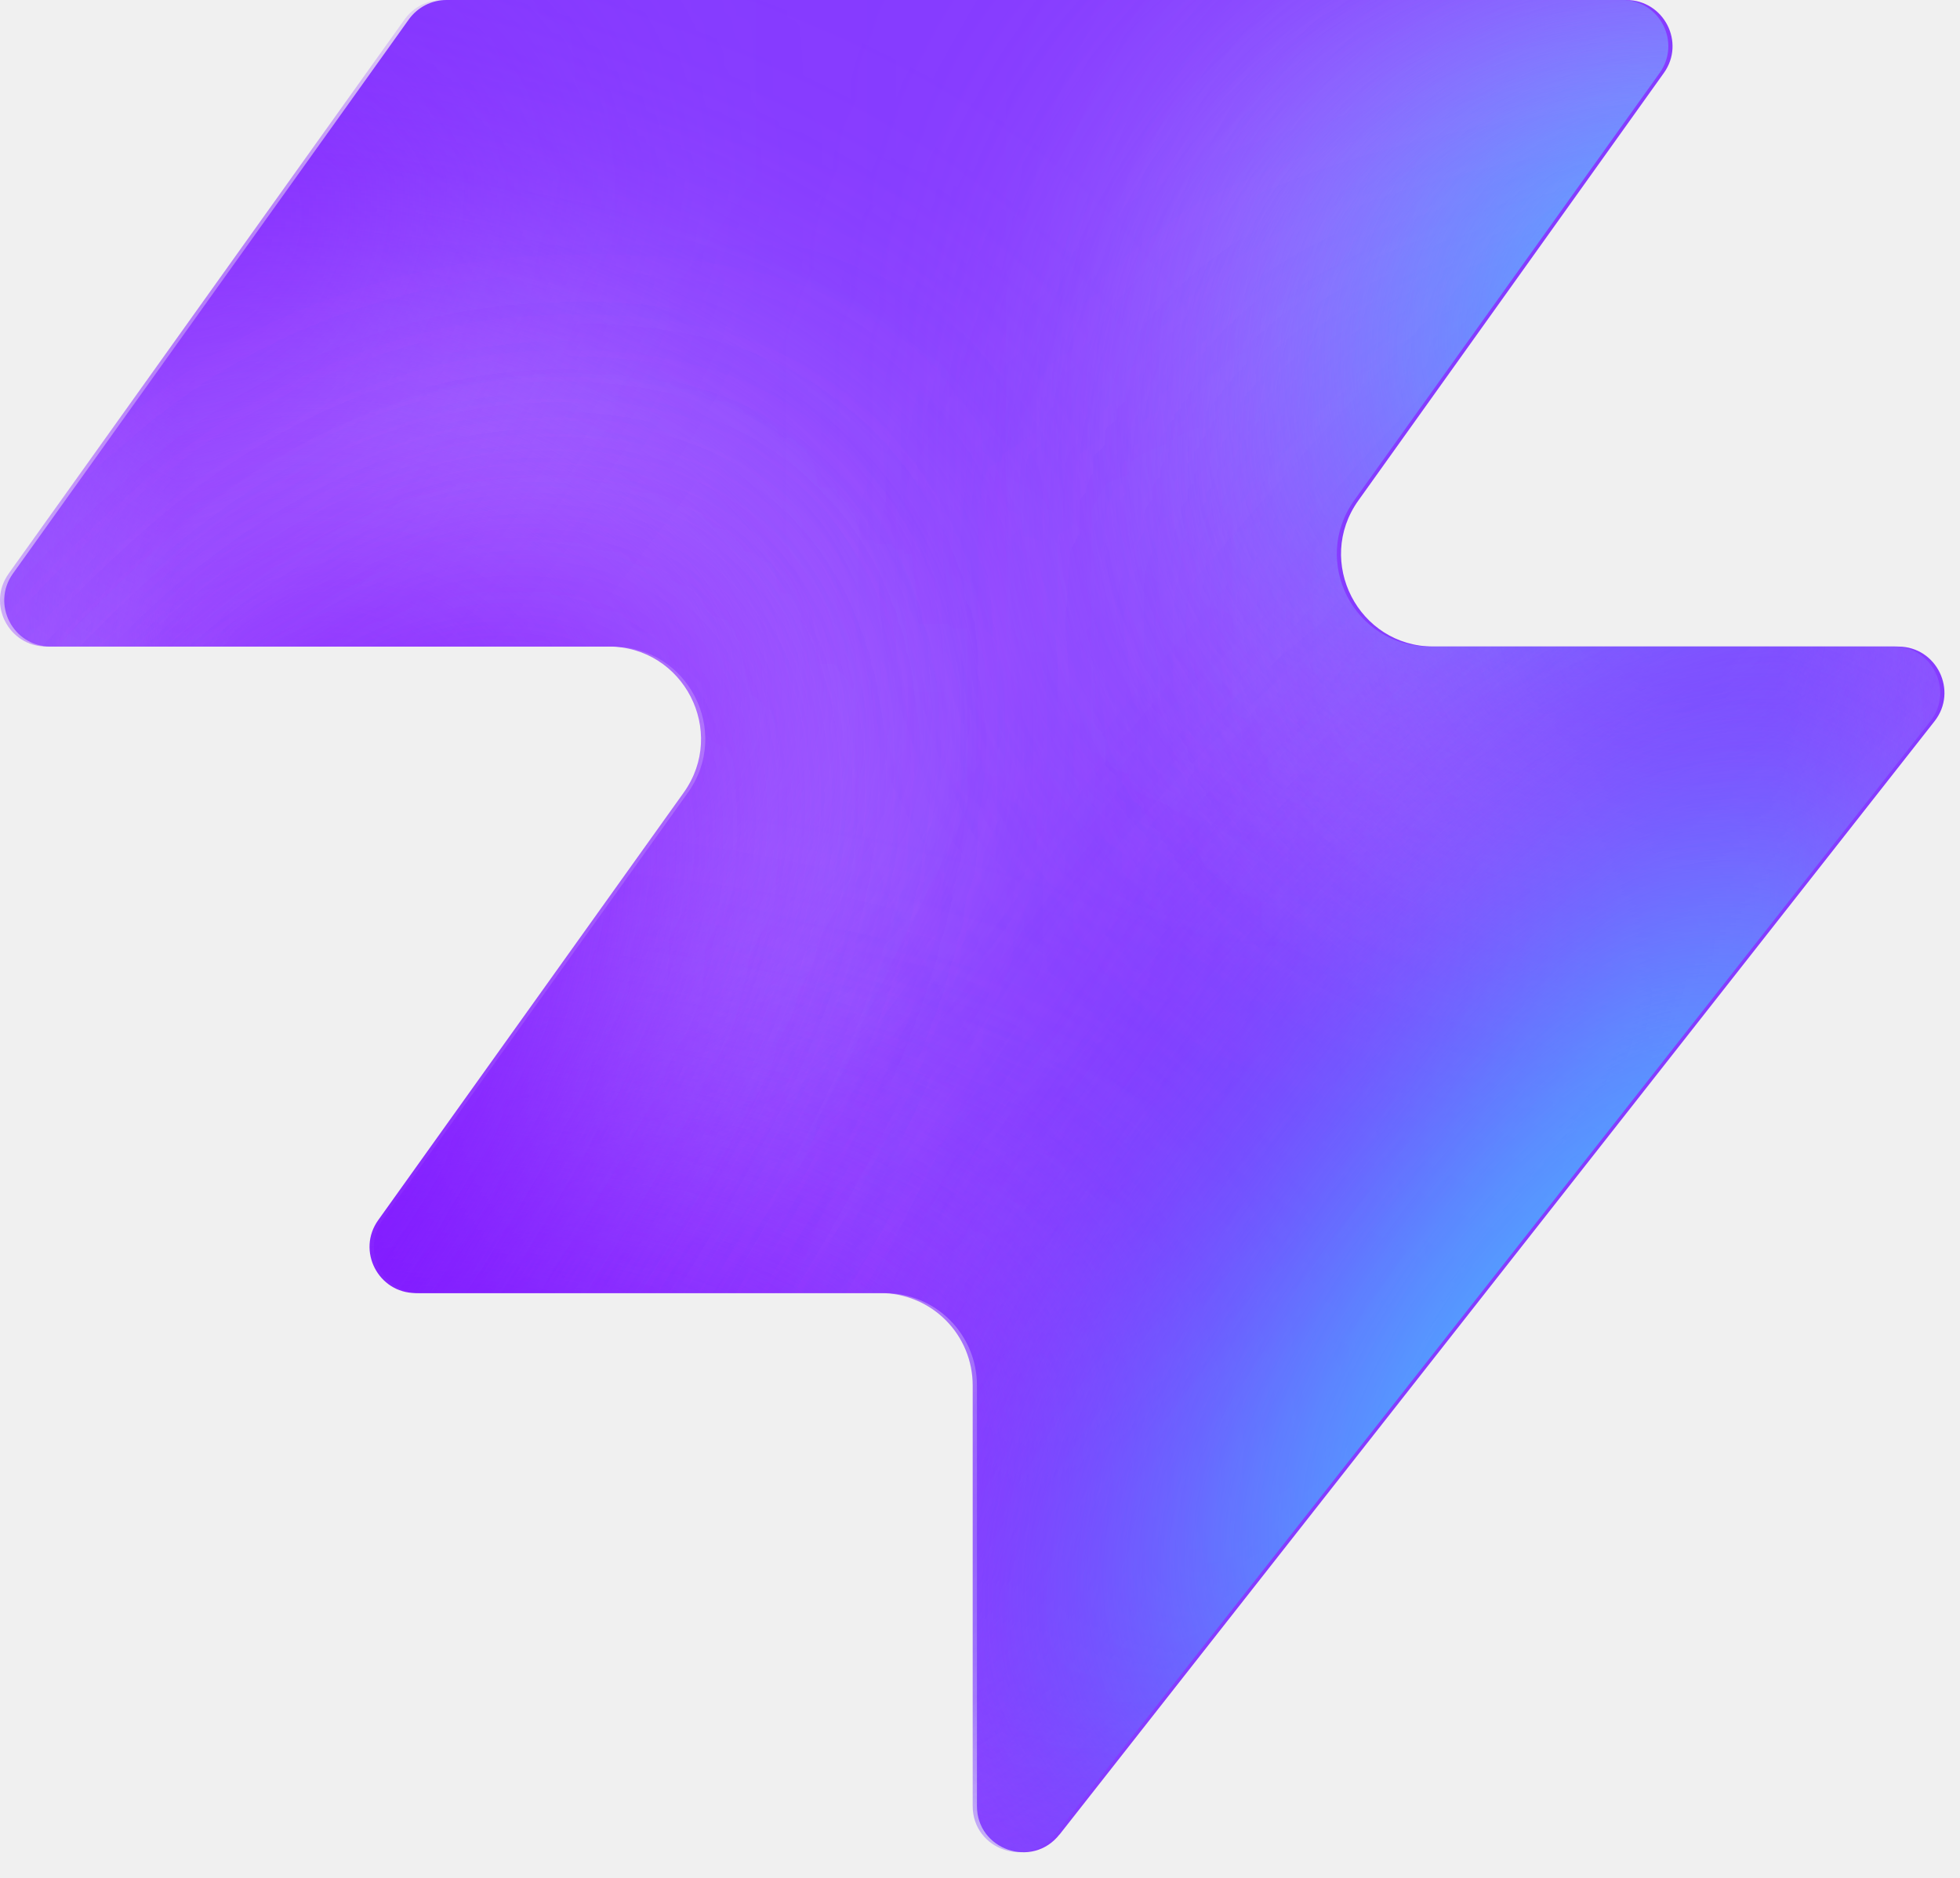
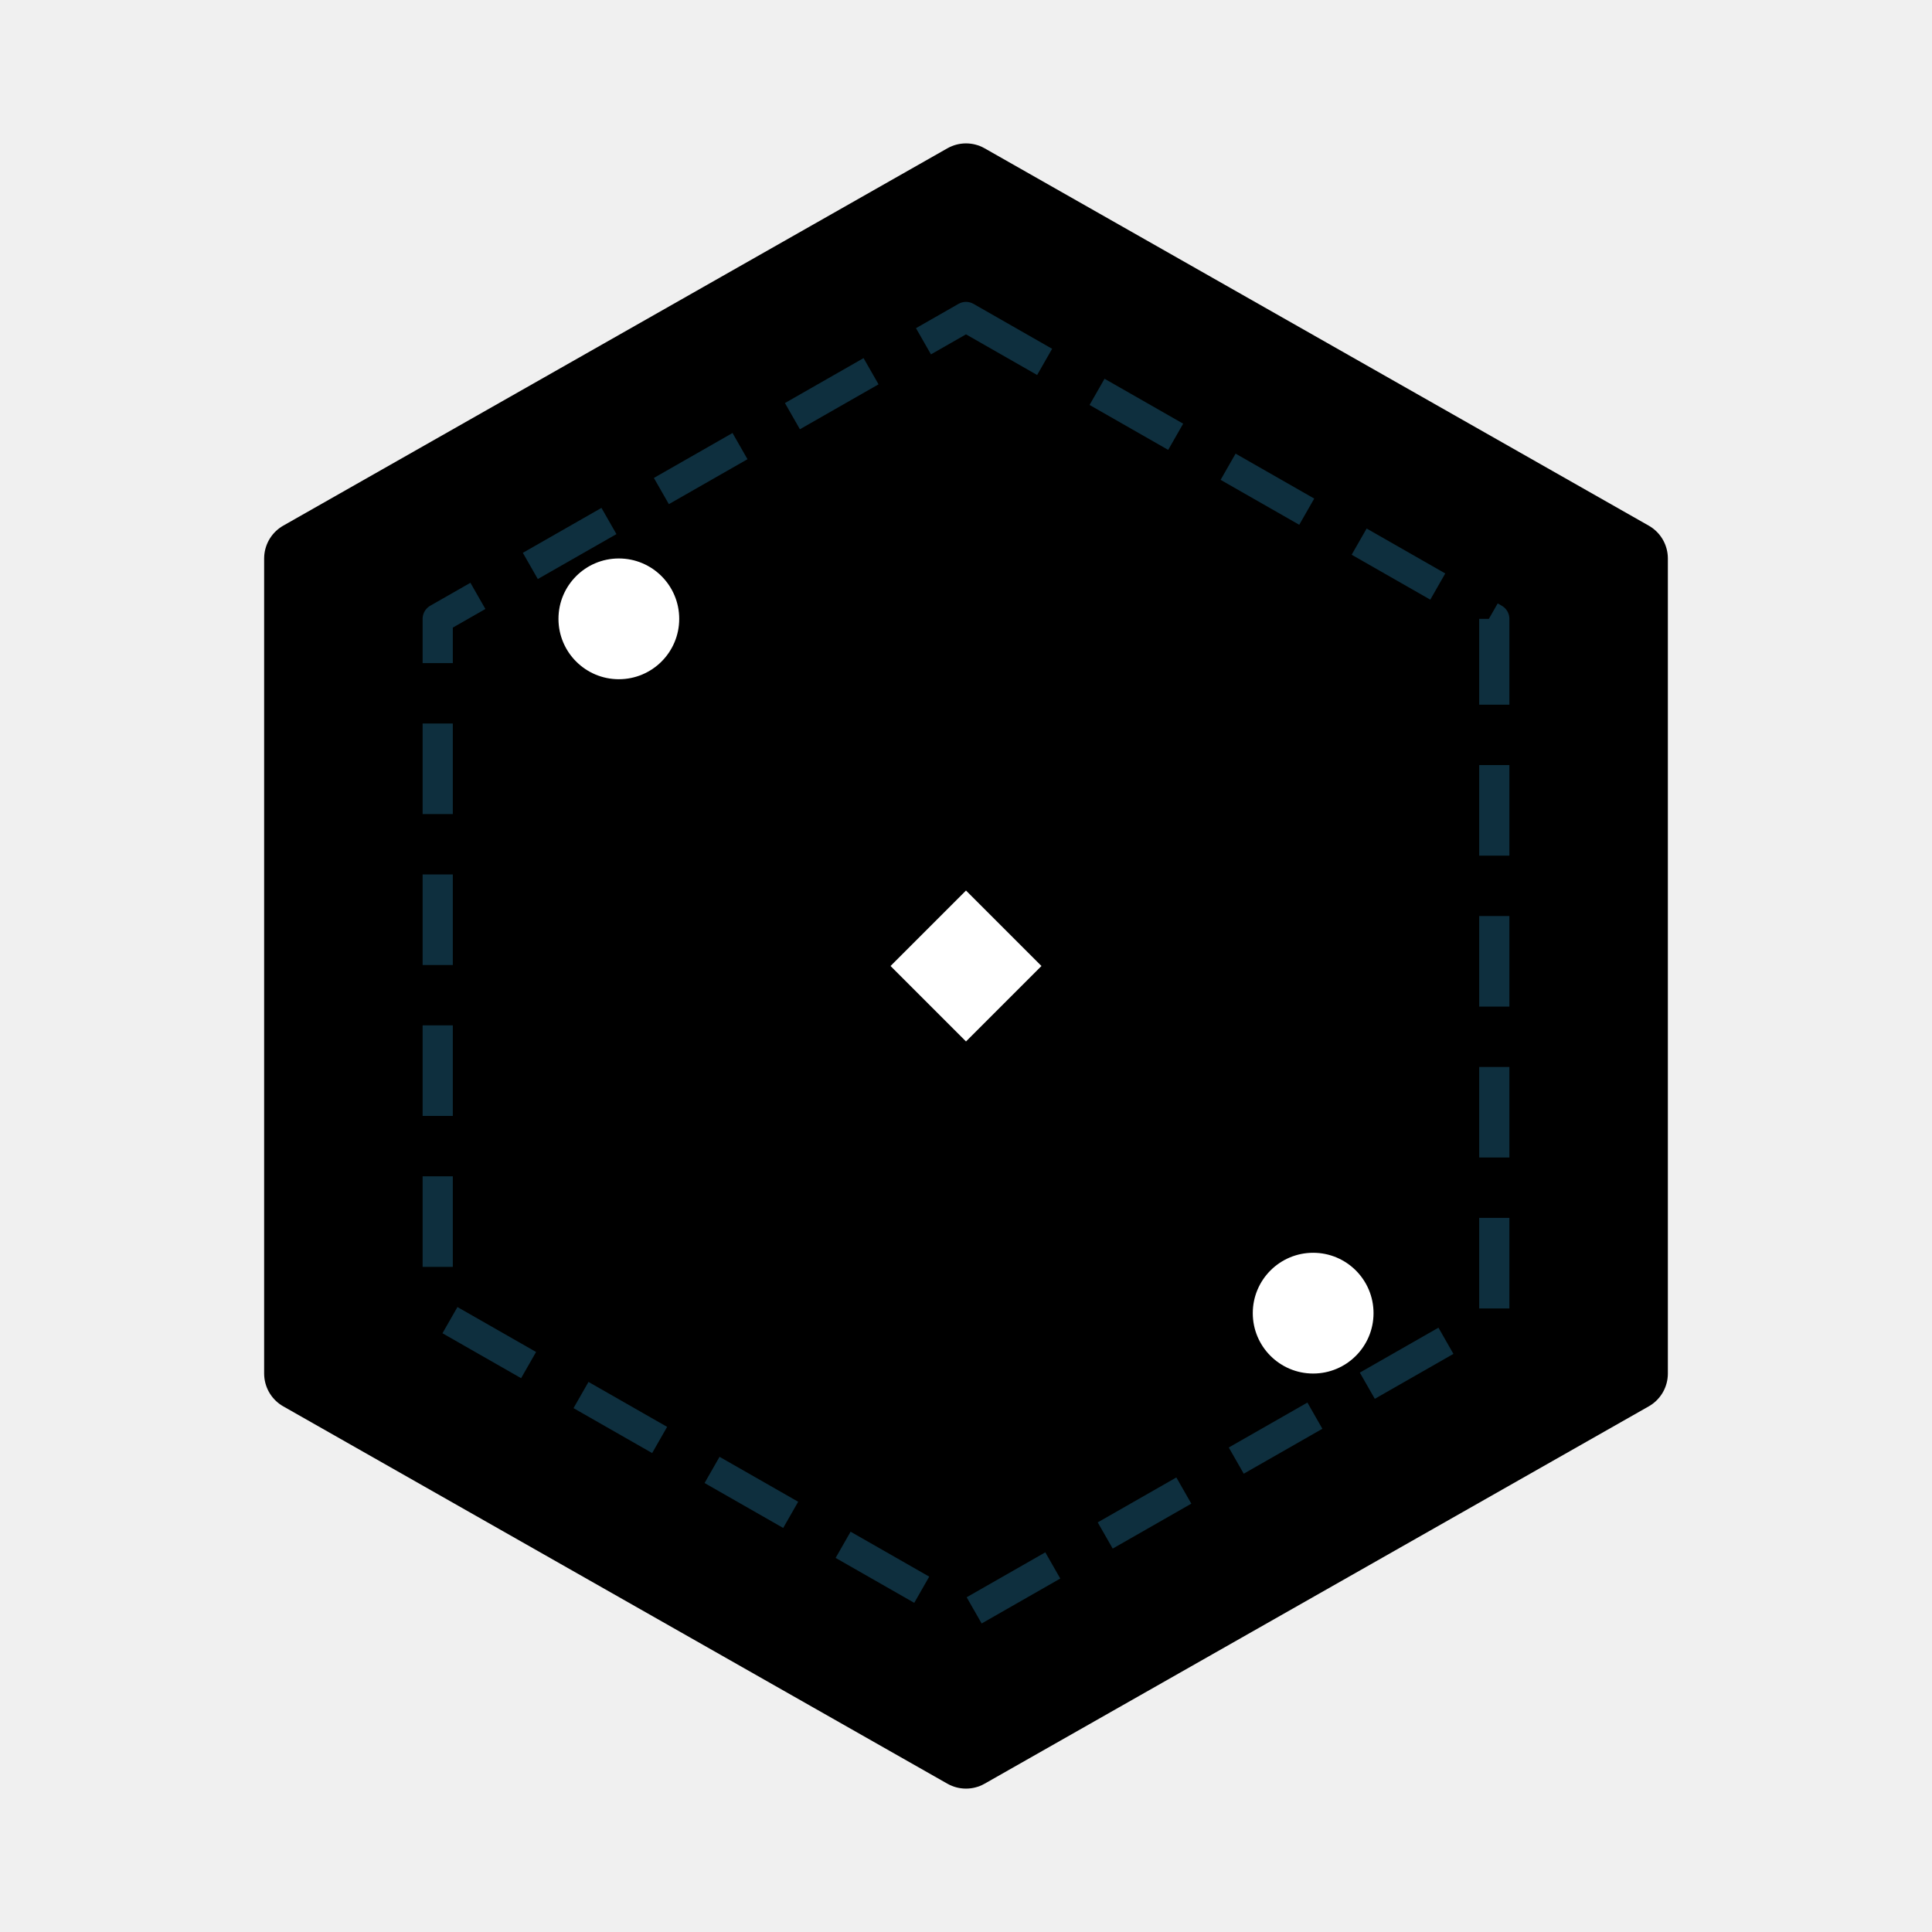
- <svg xmlns="http://www.w3.org/2000/svg" width="48" height="46" fill="none" viewBox="0 0 48 46">
-   <path fill="#863bff" d="M25.946 44.938c-.664.845-2.021.375-2.021-.698V33.937a2.26 2.26 0 0 0-2.262-2.262H10.287c-.92 0-1.456-1.04-.92-1.788l7.48-10.471c1.07-1.497 0-3.578-1.842-3.578H1.237c-.92 0-1.456-1.04-.92-1.788L10.013.474c.214-.297.556-.474.92-.474h28.894c.92 0 1.456 1.04.92 1.788l-7.48 10.471c-1.07 1.498 0 3.579 1.842 3.579h11.377c.943 0 1.473 1.088.89 1.83L25.947 44.94z" style="fill:#863bff;fill:color(display-p3 .525 .23 1);fill-opacity:1" />
-   <mask id="a" width="48" height="46" x="0" y="0" maskUnits="userSpaceOnUse" style="mask-type:alpha">
-     <path fill="#000" d="M25.842 44.938c-.664.844-2.021.375-2.021-.698V33.937a2.26 2.26 0 0 0-2.262-2.262H10.183c-.92 0-1.456-1.04-.92-1.788l7.48-10.471c1.07-1.498 0-3.579-1.842-3.579H1.133c-.92 0-1.456-1.04-.92-1.787L9.91.473c.214-.297.556-.474.92-.474h28.894c.92 0 1.456 1.04.92 1.788l-7.48 10.471c-1.07 1.498 0 3.578 1.842 3.578h11.377c.943 0 1.473 1.088.89 1.832L25.843 44.94z" style="fill:#000;fill-opacity:1" />
-   </mask>
-   <g mask="url(#a)">
-     <g filter="url(#b)">
-       <ellipse cx="5.508" cy="14.704" fill="#ede6ff" rx="5.508" ry="14.704" style="fill:#ede6ff;fill:color(display-p3 .927 .903 1);fill-opacity:1" transform="matrix(.00324 1 1 -.00324 -4.47 31.516)" />
-     </g>
-     <g filter="url(#c)">
-       <ellipse cx="10.399" cy="29.851" fill="#ede6ff" rx="10.399" ry="29.851" style="fill:#ede6ff;fill:color(display-p3 .927 .903 1);fill-opacity:1" transform="matrix(.00324 1 1 -.00324 -39.328 7.883)" />
-     </g>
-     <g filter="url(#d)">
-       <ellipse cx="5.508" cy="30.487" fill="#7e14ff" rx="5.508" ry="30.487" style="fill:#7e14ff;fill:color(display-p3 .492 .077 1);fill-opacity:1" transform="rotate(89.814 -25.913 -14.639)scale(1 -1)" />
-     </g>
-     <g filter="url(#e)">
-       <ellipse cx="5.508" cy="30.599" fill="#7e14ff" rx="5.508" ry="30.599" style="fill:#7e14ff;fill:color(display-p3 .492 .077 1);fill-opacity:1" transform="rotate(89.814 -32.644 -3.334)scale(1 -1)" />
-     </g>
-     <g filter="url(#f)">
-       <ellipse cx="5.508" cy="30.599" fill="#7e14ff" rx="5.508" ry="30.599" style="fill:#7e14ff;fill:color(display-p3 .492 .077 1);fill-opacity:1" transform="matrix(.00324 1 1 -.00324 -34.34 30.47)" />
-     </g>
-     <g filter="url(#g)">
-       <ellipse cx="14.072" cy="22.078" fill="#ede6ff" rx="14.072" ry="22.078" style="fill:#ede6ff;fill:color(display-p3 .927 .903 1);fill-opacity:1" transform="rotate(93.35 24.506 48.493)scale(-1 1)" />
-     </g>
-     <g filter="url(#h)">
-       <ellipse cx="3.47" cy="21.501" fill="#7e14ff" rx="3.47" ry="21.501" style="fill:#7e14ff;fill:color(display-p3 .492 .077 1);fill-opacity:1" transform="rotate(89.009 28.708 47.59)scale(-1 1)" />
-     </g>
-     <g filter="url(#i)">
-       <ellipse cx="3.47" cy="21.501" fill="#7e14ff" rx="3.47" ry="21.501" style="fill:#7e14ff;fill:color(display-p3 .492 .077 1);fill-opacity:1" transform="rotate(89.009 28.708 47.59)scale(-1 1)" />
-     </g>
-     <g filter="url(#j)">
-       <ellipse cx=".387" cy="8.972" fill="#7e14ff" rx="4.407" ry="29.108" style="fill:#7e14ff;fill:color(display-p3 .492 .077 1);fill-opacity:1" transform="rotate(39.51 .387 8.972)" />
-     </g>
-     <g filter="url(#k)">
-       <ellipse cx="47.523" cy="-6.092" fill="#7e14ff" rx="4.407" ry="29.108" style="fill:#7e14ff;fill:color(display-p3 .492 .077 1);fill-opacity:1" transform="rotate(37.892 47.523 -6.092)" />
-     </g>
-     <g filter="url(#l)">
-       <ellipse cx="41.412" cy="6.333" fill="#47bfff" rx="5.971" ry="9.665" style="fill:#47bfff;fill:color(display-p3 .28 .748 1);fill-opacity:1" transform="rotate(37.892 41.412 6.333)" />
-     </g>
-     <g filter="url(#m)">
-       <ellipse cx="-1.879" cy="38.332" fill="#7e14ff" rx="4.407" ry="29.108" style="fill:#7e14ff;fill:color(display-p3 .492 .077 1);fill-opacity:1" transform="rotate(37.892 -1.88 38.332)" />
-     </g>
-     <g filter="url(#n)">
-       <ellipse cx="-1.879" cy="38.332" fill="#7e14ff" rx="4.407" ry="29.108" style="fill:#7e14ff;fill:color(display-p3 .492 .077 1);fill-opacity:1" transform="rotate(37.892 -1.88 38.332)" />
-     </g>
-     <g filter="url(#o)">
-       <ellipse cx="35.651" cy="29.907" fill="#7e14ff" rx="4.407" ry="29.108" style="fill:#7e14ff;fill:color(display-p3 .492 .077 1);fill-opacity:1" transform="rotate(37.892 35.651 29.907)" />
-     </g>
-     <g filter="url(#p)">
-       <ellipse cx="38.418" cy="32.4" fill="#47bfff" rx="5.971" ry="15.297" style="fill:#47bfff;fill:color(display-p3 .28 .748 1);fill-opacity:1" transform="rotate(37.892 38.418 32.4)" />
-     </g>
-   </g>
+ <svg xmlns="http://www.w3.org/2000/svg" viewBox="0 0 64 64" fill="none">
  <defs>
-     <filter id="b" width="60.045" height="41.654" x="-19.77" y="16.149" color-interpolation-filters="sRGB" filterUnits="userSpaceOnUse">
-       <feFlood flood-opacity="0" result="BackgroundImageFix" />
-       <feBlend in="SourceGraphic" in2="BackgroundImageFix" result="shape" />
-       <feGaussianBlur result="effect1_foregroundBlur_2002_17158" stdDeviation="7.659" />
-     </filter>
-     <filter id="c" width="90.34" height="51.437" x="-54.613" y="-7.533" color-interpolation-filters="sRGB" filterUnits="userSpaceOnUse">
-       <feFlood flood-opacity="0" result="BackgroundImageFix" />
-       <feBlend in="SourceGraphic" in2="BackgroundImageFix" result="shape" />
-       <feGaussianBlur result="effect1_foregroundBlur_2002_17158" stdDeviation="7.659" />
-     </filter>
-     <filter id="d" width="79.355" height="29.4" x="-49.64" y="2.03" color-interpolation-filters="sRGB" filterUnits="userSpaceOnUse">
-       <feFlood flood-opacity="0" result="BackgroundImageFix" />
-       <feBlend in="SourceGraphic" in2="BackgroundImageFix" result="shape" />
-       <feGaussianBlur result="effect1_foregroundBlur_2002_17158" stdDeviation="4.596" />
-     </filter>
-     <filter id="e" width="79.579" height="29.4" x="-45.045" y="20.029" color-interpolation-filters="sRGB" filterUnits="userSpaceOnUse">
-       <feFlood flood-opacity="0" result="BackgroundImageFix" />
-       <feBlend in="SourceGraphic" in2="BackgroundImageFix" result="shape" />
-       <feGaussianBlur result="effect1_foregroundBlur_2002_17158" stdDeviation="4.596" />
-     </filter>
-     <filter id="f" width="79.579" height="29.4" x="-43.513" y="21.178" color-interpolation-filters="sRGB" filterUnits="userSpaceOnUse">
-       <feFlood flood-opacity="0" result="BackgroundImageFix" />
-       <feBlend in="SourceGraphic" in2="BackgroundImageFix" result="shape" />
-       <feGaussianBlur result="effect1_foregroundBlur_2002_17158" stdDeviation="4.596" />
-     </filter>
-     <filter id="g" width="74.749" height="58.852" x="15.756" y="-17.901" color-interpolation-filters="sRGB" filterUnits="userSpaceOnUse">
-       <feFlood flood-opacity="0" result="BackgroundImageFix" />
-       <feBlend in="SourceGraphic" in2="BackgroundImageFix" result="shape" />
-       <feGaussianBlur result="effect1_foregroundBlur_2002_17158" stdDeviation="7.659" />
-     </filter>
-     <filter id="h" width="61.377" height="25.362" x="23.548" y="2.284" color-interpolation-filters="sRGB" filterUnits="userSpaceOnUse">
-       <feFlood flood-opacity="0" result="BackgroundImageFix" />
-       <feBlend in="SourceGraphic" in2="BackgroundImageFix" result="shape" />
-       <feGaussianBlur result="effect1_foregroundBlur_2002_17158" stdDeviation="4.596" />
-     </filter>
-     <filter id="i" width="61.377" height="25.362" x="23.548" y="2.284" color-interpolation-filters="sRGB" filterUnits="userSpaceOnUse">
-       <feFlood flood-opacity="0" result="BackgroundImageFix" />
-       <feBlend in="SourceGraphic" in2="BackgroundImageFix" result="shape" />
-       <feGaussianBlur result="effect1_foregroundBlur_2002_17158" stdDeviation="4.596" />
-     </filter>
-     <filter id="j" width="56.045" height="63.649" x="-27.636" y="-22.853" color-interpolation-filters="sRGB" filterUnits="userSpaceOnUse">
-       <feFlood flood-opacity="0" result="BackgroundImageFix" />
-       <feBlend in="SourceGraphic" in2="BackgroundImageFix" result="shape" />
-       <feGaussianBlur result="effect1_foregroundBlur_2002_17158" stdDeviation="4.596" />
-     </filter>
-     <filter id="k" width="54.814" height="64.646" x="20.116" y="-38.415" color-interpolation-filters="sRGB" filterUnits="userSpaceOnUse">
-       <feFlood flood-opacity="0" result="BackgroundImageFix" />
-       <feBlend in="SourceGraphic" in2="BackgroundImageFix" result="shape" />
-       <feGaussianBlur result="effect1_foregroundBlur_2002_17158" stdDeviation="4.596" />
-     </filter>
-     <filter id="l" width="33.541" height="35.313" x="24.641" y="-11.323" color-interpolation-filters="sRGB" filterUnits="userSpaceOnUse">
-       <feFlood flood-opacity="0" result="BackgroundImageFix" />
-       <feBlend in="SourceGraphic" in2="BackgroundImageFix" result="shape" />
-       <feGaussianBlur result="effect1_foregroundBlur_2002_17158" stdDeviation="4.596" />
-     </filter>
-     <filter id="m" width="54.814" height="64.646" x="-29.286" y="6.009" color-interpolation-filters="sRGB" filterUnits="userSpaceOnUse">
-       <feFlood flood-opacity="0" result="BackgroundImageFix" />
-       <feBlend in="SourceGraphic" in2="BackgroundImageFix" result="shape" />
-       <feGaussianBlur result="effect1_foregroundBlur_2002_17158" stdDeviation="4.596" />
-     </filter>
-     <filter id="n" width="54.814" height="64.646" x="-29.286" y="6.009" color-interpolation-filters="sRGB" filterUnits="userSpaceOnUse">
-       <feFlood flood-opacity="0" result="BackgroundImageFix" />
-       <feBlend in="SourceGraphic" in2="BackgroundImageFix" result="shape" />
-       <feGaussianBlur result="effect1_foregroundBlur_2002_17158" stdDeviation="4.596" />
-     </filter>
-     <filter id="o" width="54.814" height="64.646" x="8.244" y="-2.416" color-interpolation-filters="sRGB" filterUnits="userSpaceOnUse">
-       <feFlood flood-opacity="0" result="BackgroundImageFix" />
-       <feBlend in="SourceGraphic" in2="BackgroundImageFix" result="shape" />
-       <feGaussianBlur result="effect1_foregroundBlur_2002_17158" stdDeviation="4.596" />
-     </filter>
-     <filter id="p" width="39.409" height="43.623" x="18.713" y="10.588" color-interpolation-filters="sRGB" filterUnits="userSpaceOnUse">
-       <feFlood flood-opacity="0" result="BackgroundImageFix" />
-       <feBlend in="SourceGraphic" in2="BackgroundImageFix" result="shape" />
-       <feGaussianBlur result="effect1_foregroundBlur_2002_17158" stdDeviation="4.596" />
-     </filter>
+     <linearGradient id="shield-rim" x1="10" y1="6" x2="54" y2="58" gradientUnits="userSpaceOnUse">
+       <stop offset="0%" stopColor="#38BDF8" />
+       <stop offset="50%" stopColor="#818CF8" />
+       <stop offset="100%" stopColor="#C084FC" />
+     </linearGradient>
+     <linearGradient id="shield-bg" x1="32" y1="6" x2="32" y2="58" gradientUnits="userSpaceOnUse">
+       <stop offset="0%" stopColor="#131D36" />
+       <stop offset="100%" stopColor="#0B1120" />
+     </linearGradient>
+     <linearGradient id="n-left" x1="20" y1="18" x2="25" y2="46" gradientUnits="userSpaceOnUse">
+       <stop offset="0%" stopColor="#38BDF8" />
+       <stop offset="100%" stopColor="#0284C7" />
+     </linearGradient>
+     <linearGradient id="n-diag" x1="22" y1="18" x2="44" y2="46" gradientUnits="userSpaceOnUse">
+       <stop offset="0%" stopColor="#67E8F9" />
+       <stop offset="45%" stopColor="#38BDF8" />
+       <stop offset="85%" stopColor="#818CF8" />
+       <stop offset="100%" stopColor="#A855F7" />
+     </linearGradient>
+     <linearGradient id="n-right" x1="39" y1="18" x2="44" y2="46" gradientUnits="userSpaceOnUse">
+       <stop offset="0%" stopColor="#C084FC" />
+       <stop offset="100%" stopColor="#6366F1" />
+     </linearGradient>
  </defs>
+   <polygon points="32,6 54,18.5 54,45.5 32,58 10,45.5 10,18.5" fill="url(#shield-bg)" stroke="url(#shield-rim)" stroke-width="2.5" stroke-linejoin="round" />
+   <polygon points="32,10.5 49.5,20.5 49.5,43.5 32,53.5 14.5,43.5 14.5,20.5" fill="none" stroke="#38BDF8" stroke-opacity="0.25" stroke-width="1" stroke-dasharray="3 2" stroke-linejoin="round" />
+   <path d="M 20 21 L 25 18 L 25 43 L 20 46 Z" fill="url(#n-left)" />
+   <path d="M 39 18 L 44 21 L 44 46 L 39 43 Z" fill="url(#n-right)" />
+   <path d="M 20.5 20.5 L 26 18 L 43.5 43.5 L 38 46 Z" fill="url(#n-diag)" />
+   <circle cx="20.5" cy="20.5" r="2" fill="#FFFFFF" />
+   <circle cx="43.5" cy="43.5" r="2" fill="#FFFFFF" />
+   <polygon points="32,29.5 34.5,32 32,34.5 29.5,32" fill="#FFFFFF" />
</svg>
